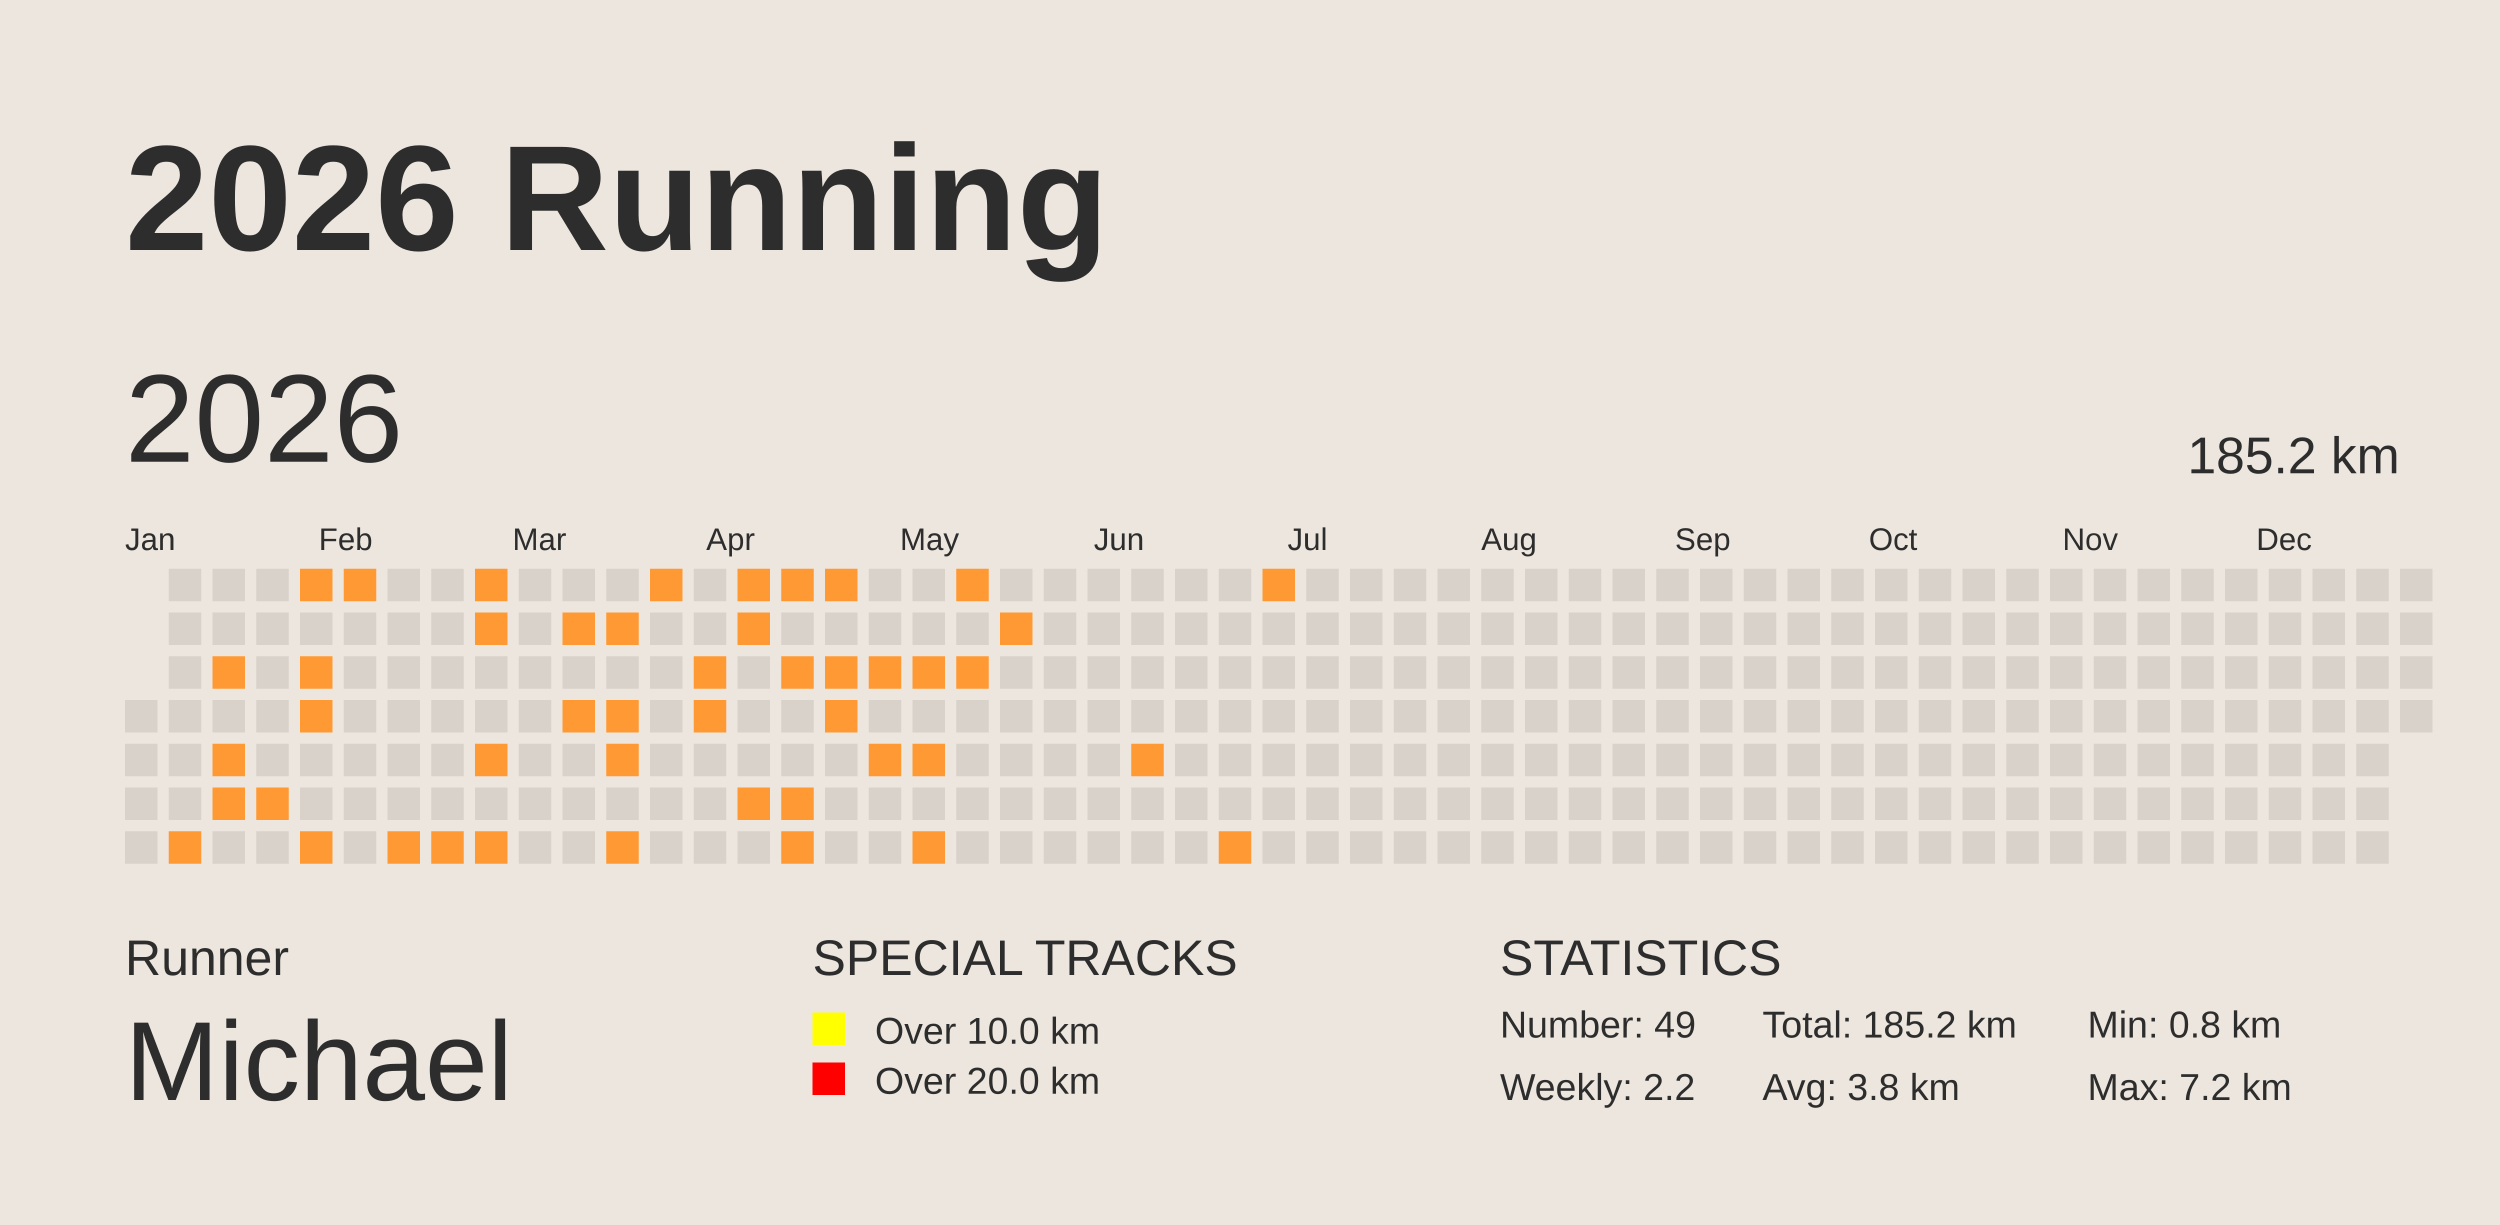
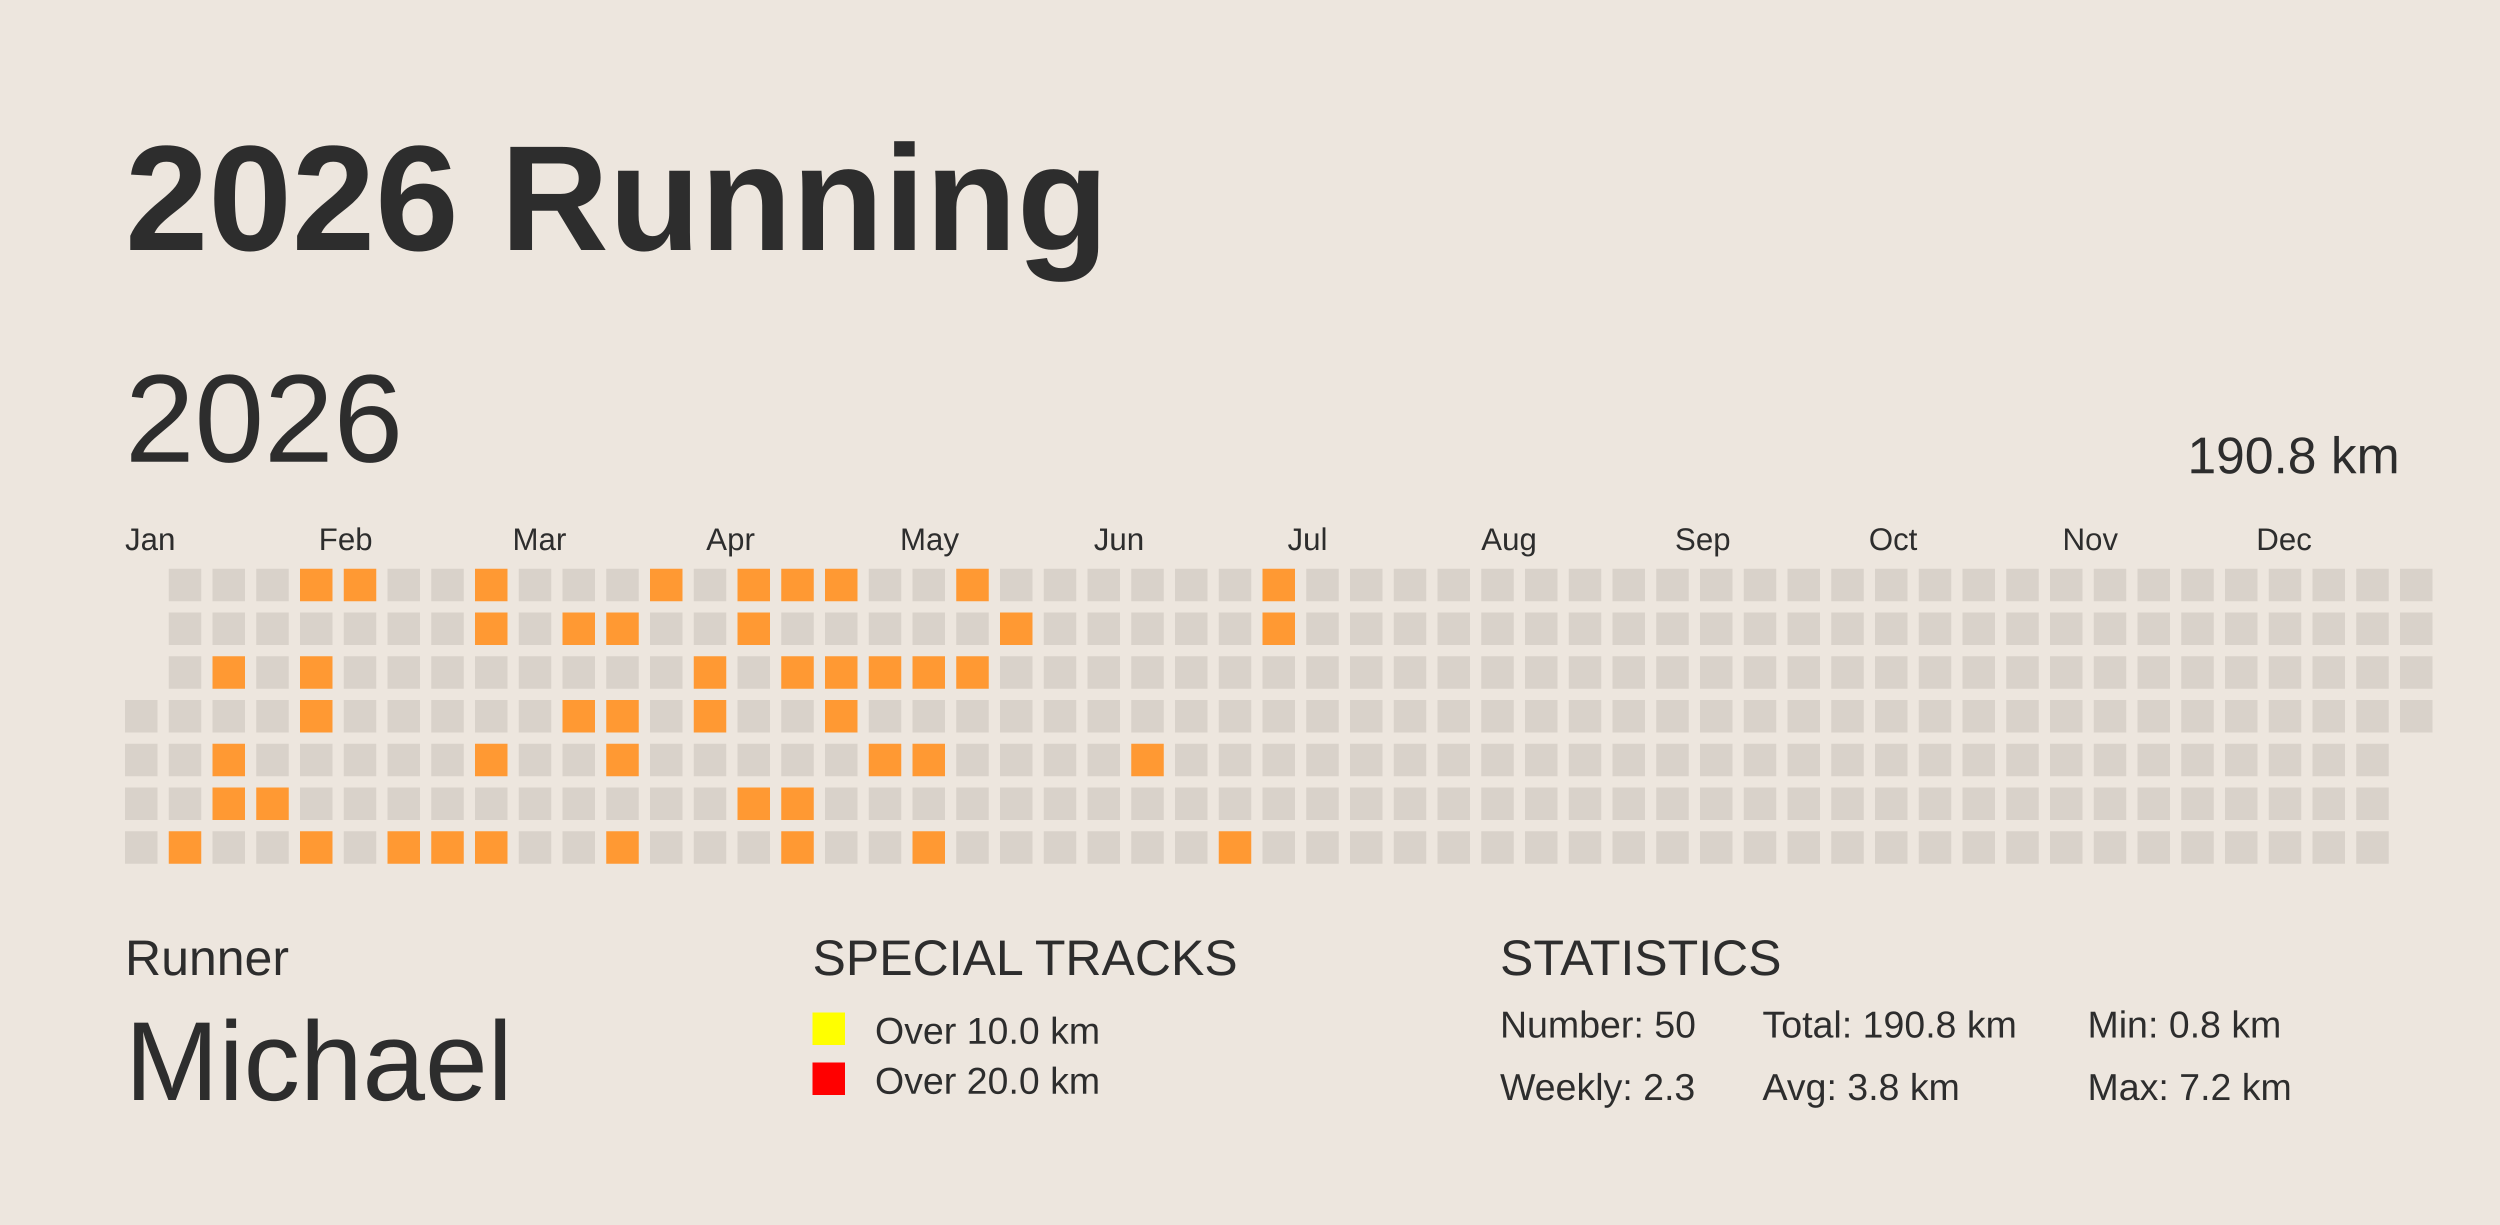
<svg xmlns="http://www.w3.org/2000/svg" baseProfile="full" height="98mm" version="1.1" viewBox="0,0,200,98" width="200mm">
  <defs />
  <rect fill="#EDE6DE" height="98" width="200" x="0" y="0" />
  <text fill="#2D2D2D" style="font-size:12px; font-family:Arial; font-weight:bold;" x="10" y="20">2026 Running</text>
  <text fill="#2D2D2D" style="font-size:4px; font-family:Arial" x="10" y="78">Runner</text>
  <text fill="#2D2D2D" style="font-size:9px; font-family:Arial" x="10" y="88">Michael</text>
  <text fill="#2D2D2D" style="font-size:4px; font-family:Arial" x="65" y="78">SPECIAL TRACKS</text>
  <rect fill="yellow" height="2.6" width="2.6" x="65" y="81" />
  <text fill="#2D2D2D" style="font-size:3px; font-family:Arial" x="70" y="83.5">Over 10.0 km</text>
  <rect fill="red" height="2.6" width="2.6" x="65" y="85" />
  <text fill="#2D2D2D" style="font-size:3px; font-family:Arial" x="70" y="87.5">Over 20.0 km</text>
  <text fill="#2D2D2D" style="font-size:4px; font-family:Arial" x="120" y="78">STATISTICS</text>
-   <text fill="#2D2D2D" style="font-size:3px; font-family:Arial" x="120" y="83">Number: 49</text>
-   <text fill="#2D2D2D" style="font-size:3px; font-family:Arial" x="120" y="88">Weekly: 2.2</text>
-   <text fill="#2D2D2D" style="font-size:3px; font-family:Arial" x="141" y="83">Total: 185.2 km</text>
+   <text fill="#2D2D2D" style="font-size:3px; font-family:Arial" x="120" y="83">Number: 50</text>
+   <text fill="#2D2D2D" style="font-size:3px; font-family:Arial" x="120" y="88">Weekly: 2.3</text>
+   <text fill="#2D2D2D" style="font-size:3px; font-family:Arial" x="141" y="83">Total: 190.8 km</text>
  <text fill="#2D2D2D" style="font-size:3px; font-family:Arial" x="141" y="88">Avg: 3.8 km</text>
  <text fill="#2D2D2D" style="font-size:3px; font-family:Arial" x="167" y="83">Min: 0.8 km</text>
  <text fill="#2D2D2D" style="font-size:3px; font-family:Arial" x="167" y="88">Max: 7.2 km</text>
  <text dominant-baseline="hanging" fill="#2D2D2D" style="font-size:10.0px; font-family:Arial;" x="10" y="30">2026</text>
-   <text dominant-baseline="hanging" fill="#2D2D2D" style="font-size:4.125px; font-family:Arial;" x="175" y="35">185.2 km</text>
+   <text dominant-baseline="hanging" fill="#2D2D2D" style="font-size:4.125px; font-family:Arial;" x="175" y="35">190.8 km</text>
  <text fill="#2D2D2D" style="font-size:2.5px; font-family:Arial" x="10.0" y="44">Jan</text>
  <text fill="#2D2D2D" style="font-size:2.5px; font-family:Arial" x="25.5" y="44">Feb</text>
  <text fill="#2D2D2D" style="font-size:2.5px; font-family:Arial" x="41.0" y="44">Mar</text>
  <text fill="#2D2D2D" style="font-size:2.5px; font-family:Arial" x="56.5" y="44">Apr</text>
  <text fill="#2D2D2D" style="font-size:2.5px; font-family:Arial" x="72.0" y="44">May</text>
  <text fill="#2D2D2D" style="font-size:2.5px; font-family:Arial" x="87.5" y="44">Jun</text>
  <text fill="#2D2D2D" style="font-size:2.5px; font-family:Arial" x="103.0" y="44">Jul</text>
  <text fill="#2D2D2D" style="font-size:2.5px; font-family:Arial" x="118.5" y="44">Aug</text>
  <text fill="#2D2D2D" style="font-size:2.5px; font-family:Arial" x="134.0" y="44">Sep</text>
  <text fill="#2D2D2D" style="font-size:2.5px; font-family:Arial" x="149.5" y="44">Oct</text>
  <text fill="#2D2D2D" style="font-size:2.5px; font-family:Arial" x="165.0" y="44">Nov</text>
  <text fill="#2D2D2D" style="font-size:2.5px; font-family:Arial" x="180.5" y="44">Dec</text>
  <rect fill="#D9D2CA" height="2.6" width="2.6" x="10.0" y="56.0" />
  <rect fill="#D9D2CA" height="2.6" width="2.6" x="10.0" y="59.5" />
  <rect fill="#D9D2CA" height="2.6" width="2.6" x="10.0" y="63.0" />
  <rect fill="#D9D2CA" height="2.6" width="2.6" x="10.0" y="66.5" />
  <rect fill="#D9D2CA" height="2.6" width="2.6" x="13.5" y="45.5" />
  <rect fill="#D9D2CA" height="2.6" width="2.6" x="13.5" y="49.0" />
  <rect fill="#D9D2CA" height="2.6" width="2.6" x="13.5" y="52.5" />
  <rect fill="#D9D2CA" height="2.6" width="2.6" x="13.5" y="56.0" />
  <rect fill="#D9D2CA" height="2.6" width="2.6" x="13.5" y="59.5" />
  <rect fill="#D9D2CA" height="2.6" width="2.6" x="13.5" y="63.0" />
  <rect fill="#FF9933" height="2.6" width="2.6" x="13.5" y="66.5" />
  <rect fill="#D9D2CA" height="2.6" width="2.6" x="17.0" y="45.5" />
  <rect fill="#D9D2CA" height="2.6" width="2.6" x="17.0" y="49.0" />
  <rect fill="#FF9933" height="2.6" width="2.6" x="17.0" y="52.5" />
  <rect fill="#D9D2CA" height="2.6" width="2.6" x="17.0" y="56.0" />
  <rect fill="#FF9933" height="2.6" width="2.6" x="17.0" y="59.5" />
  <rect fill="#FF9933" height="2.6" width="2.6" x="17.0" y="63.0" />
  <rect fill="#D9D2CA" height="2.6" width="2.6" x="17.0" y="66.5" />
  <rect fill="#D9D2CA" height="2.6" width="2.6" x="20.5" y="45.5" />
  <rect fill="#D9D2CA" height="2.6" width="2.6" x="20.5" y="49.0" />
  <rect fill="#D9D2CA" height="2.6" width="2.6" x="20.5" y="52.5" />
  <rect fill="#D9D2CA" height="2.6" width="2.6" x="20.5" y="56.0" />
  <rect fill="#D9D2CA" height="2.6" width="2.6" x="20.5" y="59.5" />
  <rect fill="#FF9933" height="2.6" width="2.6" x="20.5" y="63.0" />
  <rect fill="#D9D2CA" height="2.6" width="2.6" x="20.5" y="66.5" />
  <rect fill="#FF9933" height="2.6" width="2.6" x="24.0" y="45.5" />
  <rect fill="#D9D2CA" height="2.6" width="2.6" x="24.0" y="49.0" />
  <rect fill="#FF9933" height="2.6" width="2.6" x="24.0" y="52.5" />
  <rect fill="#FF9933" height="2.6" width="2.6" x="24.0" y="56.0" />
  <rect fill="#D9D2CA" height="2.6" width="2.6" x="24.0" y="59.5" />
  <rect fill="#D9D2CA" height="2.6" width="2.6" x="24.0" y="63.0" />
  <rect fill="#FF9933" height="2.6" width="2.6" x="24.0" y="66.5" />
  <rect fill="#FF9933" height="2.6" width="2.6" x="27.5" y="45.5" />
  <rect fill="#D9D2CA" height="2.6" width="2.6" x="27.5" y="49.0" />
  <rect fill="#D9D2CA" height="2.6" width="2.6" x="27.5" y="52.5" />
  <rect fill="#D9D2CA" height="2.6" width="2.6" x="27.5" y="56.0" />
  <rect fill="#D9D2CA" height="2.6" width="2.6" x="27.5" y="59.5" />
  <rect fill="#D9D2CA" height="2.6" width="2.6" x="27.5" y="63.0" />
  <rect fill="#D9D2CA" height="2.6" width="2.6" x="27.5" y="66.5" />
  <rect fill="#D9D2CA" height="2.6" width="2.6" x="31.0" y="45.5" />
  <rect fill="#D9D2CA" height="2.6" width="2.6" x="31.0" y="49.0" />
  <rect fill="#D9D2CA" height="2.6" width="2.6" x="31.0" y="52.5" />
  <rect fill="#D9D2CA" height="2.6" width="2.6" x="31.0" y="56.0" />
  <rect fill="#D9D2CA" height="2.6" width="2.6" x="31.0" y="59.5" />
  <rect fill="#D9D2CA" height="2.6" width="2.6" x="31.0" y="63.0" />
  <rect fill="#FF9933" height="2.6" width="2.6" x="31.0" y="66.5" />
  <rect fill="#D9D2CA" height="2.6" width="2.6" x="34.5" y="45.5" />
  <rect fill="#D9D2CA" height="2.6" width="2.6" x="34.5" y="49.0" />
  <rect fill="#D9D2CA" height="2.6" width="2.6" x="34.5" y="52.5" />
  <rect fill="#D9D2CA" height="2.6" width="2.6" x="34.5" y="56.0" />
  <rect fill="#D9D2CA" height="2.6" width="2.6" x="34.5" y="59.5" />
  <rect fill="#D9D2CA" height="2.6" width="2.6" x="34.5" y="63.0" />
  <rect fill="#FF9933" height="2.6" width="2.6" x="34.5" y="66.5" />
  <rect fill="#FF9933" height="2.6" width="2.6" x="38.0" y="45.5" />
  <rect fill="#FF9933" height="2.6" width="2.6" x="38.0" y="49.0" />
  <rect fill="#D9D2CA" height="2.6" width="2.6" x="38.0" y="52.5" />
  <rect fill="#D9D2CA" height="2.6" width="2.6" x="38.0" y="56.0" />
  <rect fill="#FF9933" height="2.6" width="2.6" x="38.0" y="59.5" />
  <rect fill="#D9D2CA" height="2.6" width="2.6" x="38.0" y="63.0" />
  <rect fill="#FF9933" height="2.6" width="2.6" x="38.0" y="66.5" />
  <rect fill="#D9D2CA" height="2.6" width="2.6" x="41.5" y="45.5" />
  <rect fill="#D9D2CA" height="2.6" width="2.6" x="41.5" y="49.0" />
  <rect fill="#D9D2CA" height="2.6" width="2.6" x="41.5" y="52.5" />
  <rect fill="#D9D2CA" height="2.6" width="2.6" x="41.5" y="56.0" />
  <rect fill="#D9D2CA" height="2.6" width="2.6" x="41.5" y="59.5" />
  <rect fill="#D9D2CA" height="2.6" width="2.6" x="41.5" y="63.0" />
  <rect fill="#D9D2CA" height="2.6" width="2.6" x="41.5" y="66.5" />
  <rect fill="#D9D2CA" height="2.6" width="2.6" x="45.0" y="45.5" />
  <rect fill="#FF9933" height="2.6" width="2.6" x="45.0" y="49.0" />
  <rect fill="#D9D2CA" height="2.6" width="2.6" x="45.0" y="52.5" />
  <rect fill="#FF9933" height="2.6" width="2.6" x="45.0" y="56.0" />
  <rect fill="#D9D2CA" height="2.6" width="2.6" x="45.0" y="59.5" />
  <rect fill="#D9D2CA" height="2.6" width="2.6" x="45.0" y="63.0" />
  <rect fill="#D9D2CA" height="2.6" width="2.6" x="45.0" y="66.5" />
  <rect fill="#D9D2CA" height="2.6" width="2.6" x="48.5" y="45.5" />
  <rect fill="#FF9933" height="2.6" width="2.6" x="48.5" y="49.0" />
  <rect fill="#D9D2CA" height="2.6" width="2.6" x="48.5" y="52.5" />
  <rect fill="#FF9933" height="2.6" width="2.6" x="48.5" y="56.0" />
  <rect fill="#FF9933" height="2.6" width="2.6" x="48.5" y="59.5" />
  <rect fill="#D9D2CA" height="2.6" width="2.6" x="48.5" y="63.0" />
  <rect fill="#FF9933" height="2.6" width="2.6" x="48.5" y="66.5" />
  <rect fill="#FF9933" height="2.6" width="2.6" x="52.0" y="45.5" />
  <rect fill="#D9D2CA" height="2.6" width="2.6" x="52.0" y="49.0" />
  <rect fill="#D9D2CA" height="2.6" width="2.6" x="52.0" y="52.5" />
  <rect fill="#D9D2CA" height="2.6" width="2.6" x="52.0" y="56.0" />
  <rect fill="#D9D2CA" height="2.6" width="2.6" x="52.0" y="59.5" />
  <rect fill="#D9D2CA" height="2.6" width="2.6" x="52.0" y="63.0" />
  <rect fill="#D9D2CA" height="2.6" width="2.6" x="52.0" y="66.5" />
  <rect fill="#D9D2CA" height="2.6" width="2.6" x="55.5" y="45.5" />
  <rect fill="#D9D2CA" height="2.6" width="2.6" x="55.5" y="49.0" />
  <rect fill="#FF9933" height="2.6" width="2.6" x="55.5" y="52.5" />
  <rect fill="#FF9933" height="2.6" width="2.6" x="55.5" y="56.0" />
  <rect fill="#D9D2CA" height="2.6" width="2.6" x="55.5" y="59.5" />
  <rect fill="#D9D2CA" height="2.6" width="2.6" x="55.5" y="63.0" />
  <rect fill="#D9D2CA" height="2.6" width="2.6" x="55.5" y="66.5" />
  <rect fill="#FF9933" height="2.6" width="2.6" x="59.0" y="45.5" />
  <rect fill="#FF9933" height="2.6" width="2.6" x="59.0" y="49.0" />
  <rect fill="#D9D2CA" height="2.6" width="2.6" x="59.0" y="52.5" />
  <rect fill="#D9D2CA" height="2.6" width="2.6" x="59.0" y="56.0" />
  <rect fill="#D9D2CA" height="2.6" width="2.6" x="59.0" y="59.5" />
  <rect fill="#FF9933" height="2.6" width="2.6" x="59.0" y="63.0" />
  <rect fill="#D9D2CA" height="2.6" width="2.6" x="59.0" y="66.5" />
  <rect fill="#FF9933" height="2.6" width="2.6" x="62.5" y="45.5" />
  <rect fill="#D9D2CA" height="2.6" width="2.6" x="62.5" y="49.0" />
  <rect fill="#FF9933" height="2.6" width="2.6" x="62.5" y="52.5" />
  <rect fill="#D9D2CA" height="2.6" width="2.6" x="62.5" y="56.0" />
  <rect fill="#D9D2CA" height="2.6" width="2.6" x="62.5" y="59.5" />
  <rect fill="#FF9933" height="2.6" width="2.6" x="62.5" y="63.0" />
  <rect fill="#FF9933" height="2.6" width="2.6" x="62.5" y="66.5" />
  <rect fill="#FF9933" height="2.6" width="2.6" x="66.0" y="45.5" />
  <rect fill="#D9D2CA" height="2.6" width="2.6" x="66.0" y="49.0" />
  <rect fill="#FF9933" height="2.6" width="2.6" x="66.0" y="52.5" />
  <rect fill="#FF9933" height="2.6" width="2.6" x="66.0" y="56.0" />
  <rect fill="#D9D2CA" height="2.6" width="2.6" x="66.0" y="59.5" />
  <rect fill="#D9D2CA" height="2.6" width="2.6" x="66.0" y="63.0" />
  <rect fill="#D9D2CA" height="2.6" width="2.6" x="66.0" y="66.5" />
  <rect fill="#D9D2CA" height="2.6" width="2.6" x="69.5" y="45.5" />
  <rect fill="#D9D2CA" height="2.6" width="2.6" x="69.5" y="49.0" />
  <rect fill="#FF9933" height="2.6" width="2.6" x="69.5" y="52.5" />
  <rect fill="#D9D2CA" height="2.6" width="2.6" x="69.5" y="56.0" />
  <rect fill="#FF9933" height="2.6" width="2.6" x="69.5" y="59.5" />
  <rect fill="#D9D2CA" height="2.6" width="2.6" x="69.5" y="63.0" />
  <rect fill="#D9D2CA" height="2.6" width="2.6" x="69.5" y="66.5" />
  <rect fill="#D9D2CA" height="2.6" width="2.6" x="73.0" y="45.5" />
  <rect fill="#D9D2CA" height="2.6" width="2.6" x="73.0" y="49.0" />
  <rect fill="#FF9933" height="2.6" width="2.6" x="73.0" y="52.5" />
  <rect fill="#D9D2CA" height="2.6" width="2.6" x="73.0" y="56.0" />
  <rect fill="#FF9933" height="2.6" width="2.6" x="73.0" y="59.5" />
  <rect fill="#D9D2CA" height="2.6" width="2.6" x="73.0" y="63.0" />
  <rect fill="#FF9933" height="2.6" width="2.6" x="73.0" y="66.5" />
  <rect fill="#FF9933" height="2.6" width="2.6" x="76.5" y="45.5" />
  <rect fill="#D9D2CA" height="2.6" width="2.6" x="76.5" y="49.0" />
  <rect fill="#FF9933" height="2.6" width="2.6" x="76.5" y="52.5" />
  <rect fill="#D9D2CA" height="2.6" width="2.6" x="76.5" y="56.0" />
  <rect fill="#D9D2CA" height="2.6" width="2.6" x="76.5" y="59.5" />
  <rect fill="#D9D2CA" height="2.6" width="2.6" x="76.5" y="63.0" />
  <rect fill="#D9D2CA" height="2.6" width="2.6" x="76.5" y="66.5" />
  <rect fill="#D9D2CA" height="2.6" width="2.6" x="80.0" y="45.5" />
  <rect fill="#FF9933" height="2.6" width="2.6" x="80.0" y="49.0" />
  <rect fill="#D9D2CA" height="2.6" width="2.6" x="80.0" y="52.5" />
  <rect fill="#D9D2CA" height="2.6" width="2.6" x="80.0" y="56.0" />
  <rect fill="#D9D2CA" height="2.6" width="2.6" x="80.0" y="59.5" />
  <rect fill="#D9D2CA" height="2.6" width="2.6" x="80.0" y="63.0" />
  <rect fill="#D9D2CA" height="2.6" width="2.6" x="80.0" y="66.5" />
  <rect fill="#D9D2CA" height="2.6" width="2.6" x="83.5" y="45.5" />
  <rect fill="#D9D2CA" height="2.6" width="2.6" x="83.5" y="49.0" />
  <rect fill="#D9D2CA" height="2.6" width="2.6" x="83.5" y="52.5" />
  <rect fill="#D9D2CA" height="2.6" width="2.6" x="83.5" y="56.0" />
  <rect fill="#D9D2CA" height="2.6" width="2.6" x="83.5" y="59.5" />
  <rect fill="#D9D2CA" height="2.6" width="2.6" x="83.5" y="63.0" />
  <rect fill="#D9D2CA" height="2.6" width="2.6" x="83.5" y="66.5" />
  <rect fill="#D9D2CA" height="2.6" width="2.6" x="87.0" y="45.5" />
  <rect fill="#D9D2CA" height="2.6" width="2.6" x="87.0" y="49.0" />
  <rect fill="#D9D2CA" height="2.6" width="2.6" x="87.0" y="52.5" />
  <rect fill="#D9D2CA" height="2.6" width="2.6" x="87.0" y="56.0" />
  <rect fill="#D9D2CA" height="2.6" width="2.6" x="87.0" y="59.5" />
  <rect fill="#D9D2CA" height="2.6" width="2.6" x="87.0" y="63.0" />
  <rect fill="#D9D2CA" height="2.6" width="2.6" x="87.0" y="66.5" />
  <rect fill="#D9D2CA" height="2.6" width="2.6" x="90.5" y="45.5" />
  <rect fill="#D9D2CA" height="2.6" width="2.6" x="90.5" y="49.0" />
  <rect fill="#D9D2CA" height="2.6" width="2.6" x="90.5" y="52.5" />
  <rect fill="#D9D2CA" height="2.6" width="2.6" x="90.5" y="56.0" />
  <rect fill="#FF9933" height="2.6" width="2.6" x="90.5" y="59.5" />
  <rect fill="#D9D2CA" height="2.6" width="2.6" x="90.5" y="63.0" />
  <rect fill="#D9D2CA" height="2.6" width="2.6" x="90.5" y="66.5" />
  <rect fill="#D9D2CA" height="2.6" width="2.6" x="94.0" y="45.5" />
  <rect fill="#D9D2CA" height="2.6" width="2.6" x="94.0" y="49.0" />
  <rect fill="#D9D2CA" height="2.6" width="2.6" x="94.0" y="52.5" />
  <rect fill="#D9D2CA" height="2.6" width="2.6" x="94.0" y="56.0" />
  <rect fill="#D9D2CA" height="2.6" width="2.6" x="94.0" y="59.5" />
  <rect fill="#D9D2CA" height="2.6" width="2.6" x="94.0" y="63.0" />
  <rect fill="#D9D2CA" height="2.6" width="2.6" x="94.0" y="66.5" />
  <rect fill="#D9D2CA" height="2.6" width="2.6" x="97.5" y="45.5" />
  <rect fill="#D9D2CA" height="2.6" width="2.6" x="97.5" y="49.0" />
  <rect fill="#D9D2CA" height="2.6" width="2.6" x="97.5" y="52.5" />
  <rect fill="#D9D2CA" height="2.6" width="2.6" x="97.5" y="56.0" />
  <rect fill="#D9D2CA" height="2.6" width="2.6" x="97.5" y="59.5" />
  <rect fill="#D9D2CA" height="2.6" width="2.6" x="97.5" y="63.0" />
  <rect fill="#FF9933" height="2.6" width="2.6" x="97.5" y="66.5" />
  <rect fill="#FF9933" height="2.6" width="2.6" x="101.0" y="45.5" />
-   <rect fill="#D9D2CA" height="2.6" width="2.6" x="101.0" y="49.0" />
+   <rect fill="#FF9933" height="2.6" width="2.6" x="101.0" y="49.0" />
  <rect fill="#D9D2CA" height="2.6" width="2.6" x="101.0" y="52.5" />
  <rect fill="#D9D2CA" height="2.6" width="2.6" x="101.0" y="56.0" />
  <rect fill="#D9D2CA" height="2.6" width="2.6" x="101.0" y="59.5" />
  <rect fill="#D9D2CA" height="2.6" width="2.6" x="101.0" y="63.0" />
  <rect fill="#D9D2CA" height="2.6" width="2.6" x="101.0" y="66.5" />
  <rect fill="#D9D2CA" height="2.6" width="2.6" x="104.5" y="45.5" />
  <rect fill="#D9D2CA" height="2.6" width="2.6" x="104.5" y="49.0" />
  <rect fill="#D9D2CA" height="2.6" width="2.6" x="104.5" y="52.5" />
  <rect fill="#D9D2CA" height="2.6" width="2.6" x="104.5" y="56.0" />
  <rect fill="#D9D2CA" height="2.6" width="2.6" x="104.5" y="59.5" />
  <rect fill="#D9D2CA" height="2.6" width="2.6" x="104.5" y="63.0" />
  <rect fill="#D9D2CA" height="2.6" width="2.6" x="104.5" y="66.5" />
  <rect fill="#D9D2CA" height="2.6" width="2.6" x="108.0" y="45.5" />
  <rect fill="#D9D2CA" height="2.6" width="2.6" x="108.0" y="49.0" />
  <rect fill="#D9D2CA" height="2.6" width="2.6" x="108.0" y="52.5" />
  <rect fill="#D9D2CA" height="2.6" width="2.6" x="108.0" y="56.0" />
  <rect fill="#D9D2CA" height="2.6" width="2.6" x="108.0" y="59.5" />
  <rect fill="#D9D2CA" height="2.6" width="2.6" x="108.0" y="63.0" />
  <rect fill="#D9D2CA" height="2.6" width="2.6" x="108.0" y="66.5" />
  <rect fill="#D9D2CA" height="2.6" width="2.6" x="111.5" y="45.5" />
  <rect fill="#D9D2CA" height="2.6" width="2.6" x="111.5" y="49.0" />
  <rect fill="#D9D2CA" height="2.6" width="2.6" x="111.5" y="52.5" />
  <rect fill="#D9D2CA" height="2.6" width="2.6" x="111.5" y="56.0" />
  <rect fill="#D9D2CA" height="2.6" width="2.6" x="111.5" y="59.5" />
  <rect fill="#D9D2CA" height="2.6" width="2.6" x="111.5" y="63.0" />
  <rect fill="#D9D2CA" height="2.6" width="2.6" x="111.5" y="66.5" />
  <rect fill="#D9D2CA" height="2.6" width="2.6" x="115.0" y="45.5" />
  <rect fill="#D9D2CA" height="2.6" width="2.6" x="115.0" y="49.0" />
  <rect fill="#D9D2CA" height="2.6" width="2.6" x="115.0" y="52.5" />
  <rect fill="#D9D2CA" height="2.6" width="2.6" x="115.0" y="56.0" />
  <rect fill="#D9D2CA" height="2.6" width="2.6" x="115.0" y="59.5" />
  <rect fill="#D9D2CA" height="2.6" width="2.6" x="115.0" y="63.0" />
  <rect fill="#D9D2CA" height="2.6" width="2.6" x="115.0" y="66.5" />
  <rect fill="#D9D2CA" height="2.6" width="2.6" x="118.5" y="45.5" />
  <rect fill="#D9D2CA" height="2.6" width="2.6" x="118.5" y="49.0" />
  <rect fill="#D9D2CA" height="2.6" width="2.6" x="118.5" y="52.5" />
  <rect fill="#D9D2CA" height="2.6" width="2.6" x="118.5" y="56.0" />
  <rect fill="#D9D2CA" height="2.6" width="2.6" x="118.5" y="59.5" />
  <rect fill="#D9D2CA" height="2.6" width="2.6" x="118.5" y="63.0" />
  <rect fill="#D9D2CA" height="2.6" width="2.6" x="118.5" y="66.5" />
  <rect fill="#D9D2CA" height="2.6" width="2.6" x="122.0" y="45.5" />
  <rect fill="#D9D2CA" height="2.6" width="2.6" x="122.0" y="49.0" />
  <rect fill="#D9D2CA" height="2.6" width="2.6" x="122.0" y="52.5" />
  <rect fill="#D9D2CA" height="2.6" width="2.6" x="122.0" y="56.0" />
  <rect fill="#D9D2CA" height="2.6" width="2.6" x="122.0" y="59.5" />
  <rect fill="#D9D2CA" height="2.6" width="2.6" x="122.0" y="63.0" />
  <rect fill="#D9D2CA" height="2.6" width="2.6" x="122.0" y="66.5" />
  <rect fill="#D9D2CA" height="2.6" width="2.6" x="125.5" y="45.5" />
  <rect fill="#D9D2CA" height="2.6" width="2.6" x="125.5" y="49.0" />
  <rect fill="#D9D2CA" height="2.6" width="2.6" x="125.5" y="52.5" />
  <rect fill="#D9D2CA" height="2.6" width="2.6" x="125.5" y="56.0" />
  <rect fill="#D9D2CA" height="2.6" width="2.6" x="125.5" y="59.5" />
  <rect fill="#D9D2CA" height="2.6" width="2.6" x="125.5" y="63.0" />
  <rect fill="#D9D2CA" height="2.6" width="2.6" x="125.5" y="66.5" />
  <rect fill="#D9D2CA" height="2.6" width="2.6" x="129.0" y="45.5" />
  <rect fill="#D9D2CA" height="2.6" width="2.6" x="129.0" y="49.0" />
  <rect fill="#D9D2CA" height="2.6" width="2.6" x="129.0" y="52.5" />
  <rect fill="#D9D2CA" height="2.6" width="2.6" x="129.0" y="56.0" />
  <rect fill="#D9D2CA" height="2.6" width="2.6" x="129.0" y="59.5" />
  <rect fill="#D9D2CA" height="2.6" width="2.6" x="129.0" y="63.0" />
  <rect fill="#D9D2CA" height="2.6" width="2.6" x="129.0" y="66.5" />
  <rect fill="#D9D2CA" height="2.6" width="2.6" x="132.5" y="45.5" />
  <rect fill="#D9D2CA" height="2.6" width="2.6" x="132.5" y="49.0" />
  <rect fill="#D9D2CA" height="2.6" width="2.6" x="132.5" y="52.5" />
  <rect fill="#D9D2CA" height="2.6" width="2.6" x="132.5" y="56.0" />
  <rect fill="#D9D2CA" height="2.6" width="2.6" x="132.5" y="59.5" />
  <rect fill="#D9D2CA" height="2.6" width="2.6" x="132.5" y="63.0" />
  <rect fill="#D9D2CA" height="2.6" width="2.6" x="132.5" y="66.5" />
  <rect fill="#D9D2CA" height="2.6" width="2.6" x="136.0" y="45.5" />
  <rect fill="#D9D2CA" height="2.6" width="2.6" x="136.0" y="49.0" />
  <rect fill="#D9D2CA" height="2.6" width="2.6" x="136.0" y="52.5" />
  <rect fill="#D9D2CA" height="2.6" width="2.6" x="136.0" y="56.0" />
  <rect fill="#D9D2CA" height="2.6" width="2.6" x="136.0" y="59.5" />
  <rect fill="#D9D2CA" height="2.6" width="2.6" x="136.0" y="63.0" />
  <rect fill="#D9D2CA" height="2.6" width="2.6" x="136.0" y="66.5" />
  <rect fill="#D9D2CA" height="2.6" width="2.6" x="139.5" y="45.5" />
  <rect fill="#D9D2CA" height="2.6" width="2.6" x="139.5" y="49.0" />
  <rect fill="#D9D2CA" height="2.6" width="2.6" x="139.5" y="52.5" />
  <rect fill="#D9D2CA" height="2.6" width="2.6" x="139.5" y="56.0" />
  <rect fill="#D9D2CA" height="2.6" width="2.6" x="139.5" y="59.5" />
  <rect fill="#D9D2CA" height="2.6" width="2.6" x="139.5" y="63.0" />
  <rect fill="#D9D2CA" height="2.6" width="2.6" x="139.5" y="66.5" />
  <rect fill="#D9D2CA" height="2.6" width="2.6" x="143.0" y="45.5" />
  <rect fill="#D9D2CA" height="2.6" width="2.6" x="143.0" y="49.0" />
  <rect fill="#D9D2CA" height="2.6" width="2.6" x="143.0" y="52.5" />
  <rect fill="#D9D2CA" height="2.6" width="2.6" x="143.0" y="56.0" />
  <rect fill="#D9D2CA" height="2.6" width="2.6" x="143.0" y="59.5" />
  <rect fill="#D9D2CA" height="2.6" width="2.6" x="143.0" y="63.0" />
  <rect fill="#D9D2CA" height="2.6" width="2.6" x="143.0" y="66.5" />
  <rect fill="#D9D2CA" height="2.6" width="2.6" x="146.5" y="45.5" />
  <rect fill="#D9D2CA" height="2.6" width="2.6" x="146.5" y="49.0" />
  <rect fill="#D9D2CA" height="2.6" width="2.6" x="146.5" y="52.5" />
  <rect fill="#D9D2CA" height="2.6" width="2.6" x="146.5" y="56.0" />
  <rect fill="#D9D2CA" height="2.6" width="2.6" x="146.5" y="59.5" />
  <rect fill="#D9D2CA" height="2.6" width="2.6" x="146.5" y="63.0" />
  <rect fill="#D9D2CA" height="2.6" width="2.6" x="146.5" y="66.5" />
  <rect fill="#D9D2CA" height="2.6" width="2.6" x="150.0" y="45.5" />
  <rect fill="#D9D2CA" height="2.6" width="2.6" x="150.0" y="49.0" />
  <rect fill="#D9D2CA" height="2.6" width="2.6" x="150.0" y="52.5" />
  <rect fill="#D9D2CA" height="2.6" width="2.6" x="150.0" y="56.0" />
  <rect fill="#D9D2CA" height="2.6" width="2.6" x="150.0" y="59.5" />
  <rect fill="#D9D2CA" height="2.6" width="2.6" x="150.0" y="63.0" />
  <rect fill="#D9D2CA" height="2.6" width="2.6" x="150.0" y="66.5" />
  <rect fill="#D9D2CA" height="2.6" width="2.6" x="153.5" y="45.5" />
  <rect fill="#D9D2CA" height="2.6" width="2.6" x="153.5" y="49.0" />
  <rect fill="#D9D2CA" height="2.6" width="2.6" x="153.5" y="52.5" />
  <rect fill="#D9D2CA" height="2.6" width="2.6" x="153.5" y="56.0" />
  <rect fill="#D9D2CA" height="2.6" width="2.6" x="153.5" y="59.5" />
  <rect fill="#D9D2CA" height="2.6" width="2.6" x="153.5" y="63.0" />
  <rect fill="#D9D2CA" height="2.6" width="2.6" x="153.5" y="66.5" />
  <rect fill="#D9D2CA" height="2.6" width="2.6" x="157.0" y="45.5" />
  <rect fill="#D9D2CA" height="2.6" width="2.6" x="157.0" y="49.0" />
  <rect fill="#D9D2CA" height="2.6" width="2.6" x="157.0" y="52.5" />
  <rect fill="#D9D2CA" height="2.6" width="2.6" x="157.0" y="56.0" />
  <rect fill="#D9D2CA" height="2.6" width="2.6" x="157.0" y="59.5" />
  <rect fill="#D9D2CA" height="2.6" width="2.6" x="157.0" y="63.0" />
  <rect fill="#D9D2CA" height="2.6" width="2.6" x="157.0" y="66.5" />
  <rect fill="#D9D2CA" height="2.6" width="2.6" x="160.5" y="45.5" />
  <rect fill="#D9D2CA" height="2.6" width="2.6" x="160.5" y="49.0" />
  <rect fill="#D9D2CA" height="2.6" width="2.6" x="160.5" y="52.5" />
  <rect fill="#D9D2CA" height="2.6" width="2.6" x="160.5" y="56.0" />
  <rect fill="#D9D2CA" height="2.6" width="2.6" x="160.5" y="59.5" />
  <rect fill="#D9D2CA" height="2.6" width="2.6" x="160.5" y="63.0" />
  <rect fill="#D9D2CA" height="2.6" width="2.6" x="160.5" y="66.5" />
  <rect fill="#D9D2CA" height="2.6" width="2.6" x="164.0" y="45.5" />
  <rect fill="#D9D2CA" height="2.6" width="2.6" x="164.0" y="49.0" />
  <rect fill="#D9D2CA" height="2.6" width="2.6" x="164.0" y="52.5" />
  <rect fill="#D9D2CA" height="2.6" width="2.6" x="164.0" y="56.0" />
  <rect fill="#D9D2CA" height="2.6" width="2.6" x="164.0" y="59.5" />
  <rect fill="#D9D2CA" height="2.6" width="2.6" x="164.0" y="63.0" />
  <rect fill="#D9D2CA" height="2.6" width="2.6" x="164.0" y="66.5" />
  <rect fill="#D9D2CA" height="2.6" width="2.6" x="167.5" y="45.5" />
  <rect fill="#D9D2CA" height="2.6" width="2.6" x="167.5" y="49.0" />
  <rect fill="#D9D2CA" height="2.6" width="2.6" x="167.5" y="52.5" />
  <rect fill="#D9D2CA" height="2.6" width="2.6" x="167.5" y="56.0" />
  <rect fill="#D9D2CA" height="2.6" width="2.6" x="167.5" y="59.5" />
  <rect fill="#D9D2CA" height="2.6" width="2.6" x="167.5" y="63.0" />
  <rect fill="#D9D2CA" height="2.6" width="2.6" x="167.5" y="66.5" />
  <rect fill="#D9D2CA" height="2.6" width="2.6" x="171.0" y="45.5" />
  <rect fill="#D9D2CA" height="2.6" width="2.6" x="171.0" y="49.0" />
  <rect fill="#D9D2CA" height="2.6" width="2.6" x="171.0" y="52.5" />
  <rect fill="#D9D2CA" height="2.6" width="2.6" x="171.0" y="56.0" />
  <rect fill="#D9D2CA" height="2.6" width="2.6" x="171.0" y="59.5" />
  <rect fill="#D9D2CA" height="2.6" width="2.6" x="171.0" y="63.0" />
  <rect fill="#D9D2CA" height="2.6" width="2.6" x="171.0" y="66.5" />
  <rect fill="#D9D2CA" height="2.6" width="2.6" x="174.5" y="45.5" />
  <rect fill="#D9D2CA" height="2.6" width="2.6" x="174.5" y="49.0" />
  <rect fill="#D9D2CA" height="2.6" width="2.6" x="174.5" y="52.5" />
  <rect fill="#D9D2CA" height="2.6" width="2.6" x="174.5" y="56.0" />
  <rect fill="#D9D2CA" height="2.6" width="2.6" x="174.5" y="59.5" />
  <rect fill="#D9D2CA" height="2.6" width="2.6" x="174.5" y="63.0" />
  <rect fill="#D9D2CA" height="2.6" width="2.6" x="174.5" y="66.5" />
  <rect fill="#D9D2CA" height="2.6" width="2.6" x="178.0" y="45.5" />
  <rect fill="#D9D2CA" height="2.6" width="2.6" x="178.0" y="49.0" />
  <rect fill="#D9D2CA" height="2.6" width="2.6" x="178.0" y="52.5" />
  <rect fill="#D9D2CA" height="2.6" width="2.6" x="178.0" y="56.0" />
  <rect fill="#D9D2CA" height="2.6" width="2.6" x="178.0" y="59.5" />
  <rect fill="#D9D2CA" height="2.6" width="2.6" x="178.0" y="63.0" />
  <rect fill="#D9D2CA" height="2.6" width="2.6" x="178.0" y="66.5" />
  <rect fill="#D9D2CA" height="2.6" width="2.6" x="181.5" y="45.5" />
  <rect fill="#D9D2CA" height="2.6" width="2.6" x="181.5" y="49.0" />
  <rect fill="#D9D2CA" height="2.6" width="2.6" x="181.5" y="52.5" />
  <rect fill="#D9D2CA" height="2.6" width="2.6" x="181.5" y="56.0" />
  <rect fill="#D9D2CA" height="2.6" width="2.6" x="181.5" y="59.5" />
  <rect fill="#D9D2CA" height="2.6" width="2.6" x="181.5" y="63.0" />
  <rect fill="#D9D2CA" height="2.6" width="2.6" x="181.5" y="66.5" />
  <rect fill="#D9D2CA" height="2.6" width="2.6" x="185.0" y="45.5" />
  <rect fill="#D9D2CA" height="2.6" width="2.6" x="185.0" y="49.0" />
  <rect fill="#D9D2CA" height="2.6" width="2.6" x="185.0" y="52.5" />
  <rect fill="#D9D2CA" height="2.6" width="2.6" x="185.0" y="56.0" />
  <rect fill="#D9D2CA" height="2.6" width="2.6" x="185.0" y="59.5" />
  <rect fill="#D9D2CA" height="2.6" width="2.6" x="185.0" y="63.0" />
  <rect fill="#D9D2CA" height="2.6" width="2.6" x="185.0" y="66.5" />
  <rect fill="#D9D2CA" height="2.6" width="2.6" x="188.5" y="45.5" />
  <rect fill="#D9D2CA" height="2.6" width="2.6" x="188.5" y="49.0" />
  <rect fill="#D9D2CA" height="2.6" width="2.6" x="188.5" y="52.5" />
  <rect fill="#D9D2CA" height="2.6" width="2.6" x="188.5" y="56.0" />
  <rect fill="#D9D2CA" height="2.6" width="2.6" x="188.5" y="59.5" />
  <rect fill="#D9D2CA" height="2.6" width="2.6" x="188.5" y="63.0" />
  <rect fill="#D9D2CA" height="2.6" width="2.6" x="188.5" y="66.5" />
  <rect fill="#D9D2CA" height="2.6" width="2.6" x="192.0" y="45.5" />
  <rect fill="#D9D2CA" height="2.6" width="2.6" x="192.0" y="49.0" />
  <rect fill="#D9D2CA" height="2.6" width="2.6" x="192.0" y="52.5" />
  <rect fill="#D9D2CA" height="2.6" width="2.6" x="192.0" y="56.0" />
</svg>
